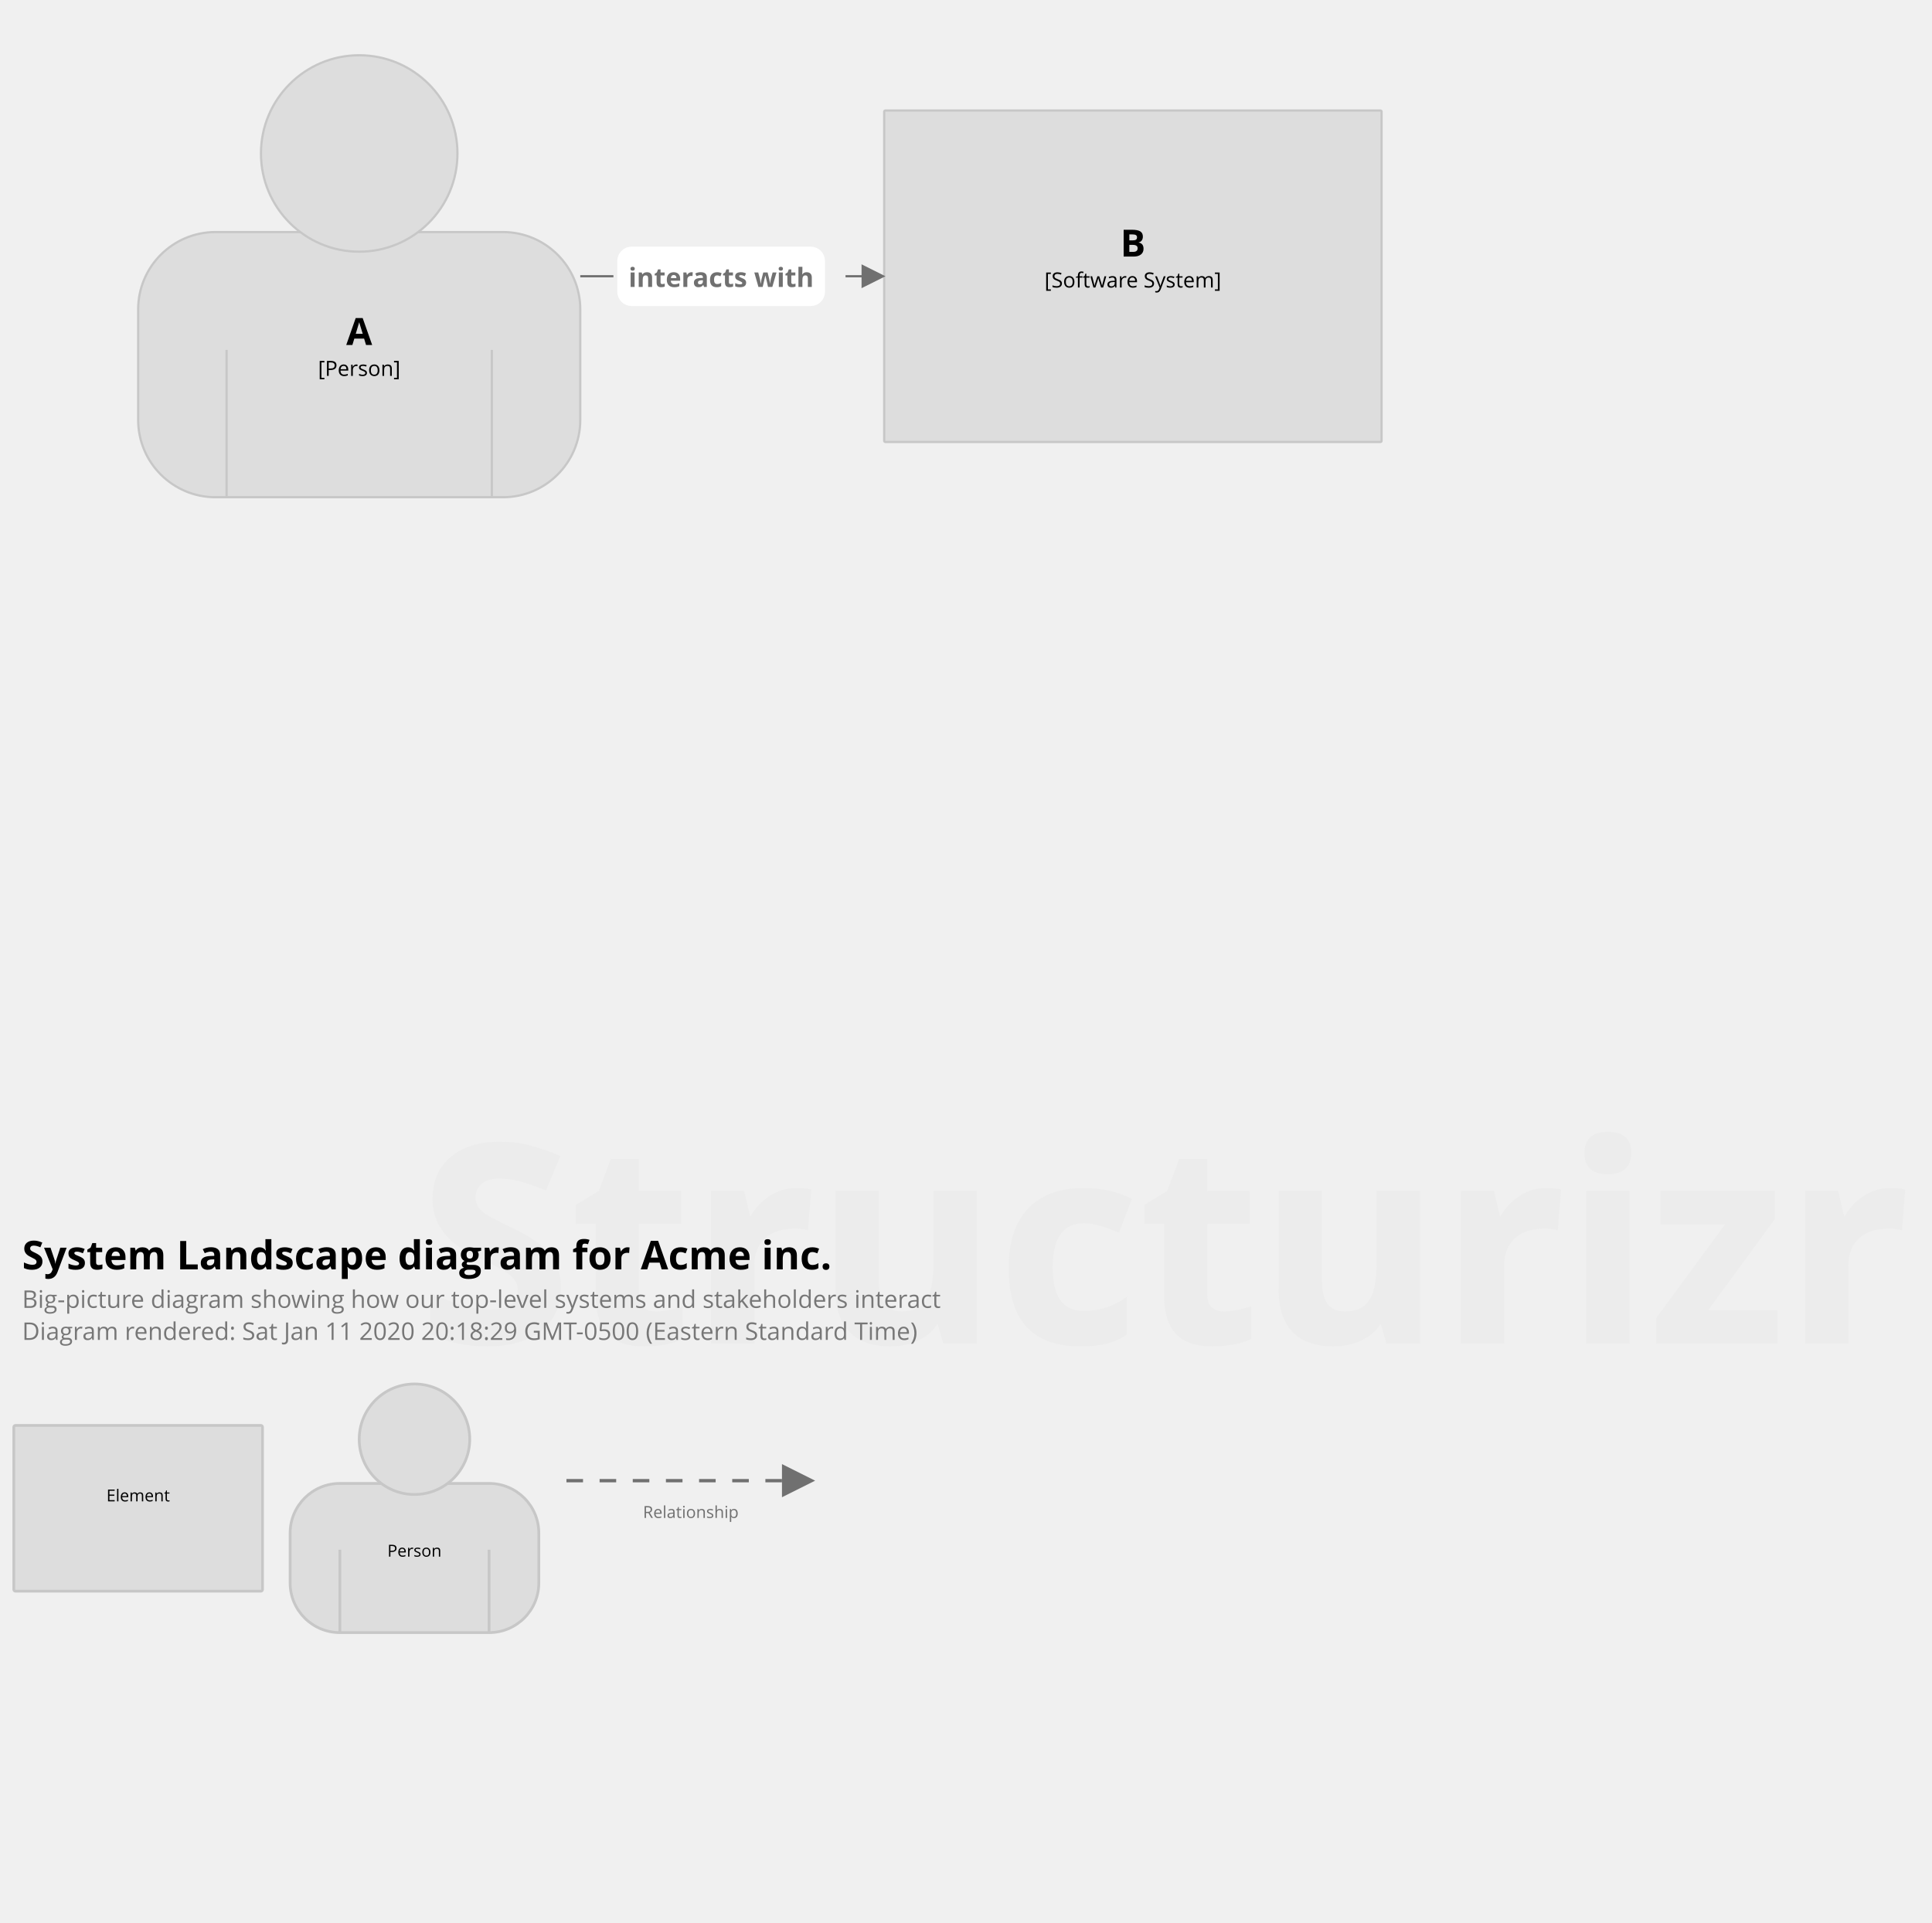
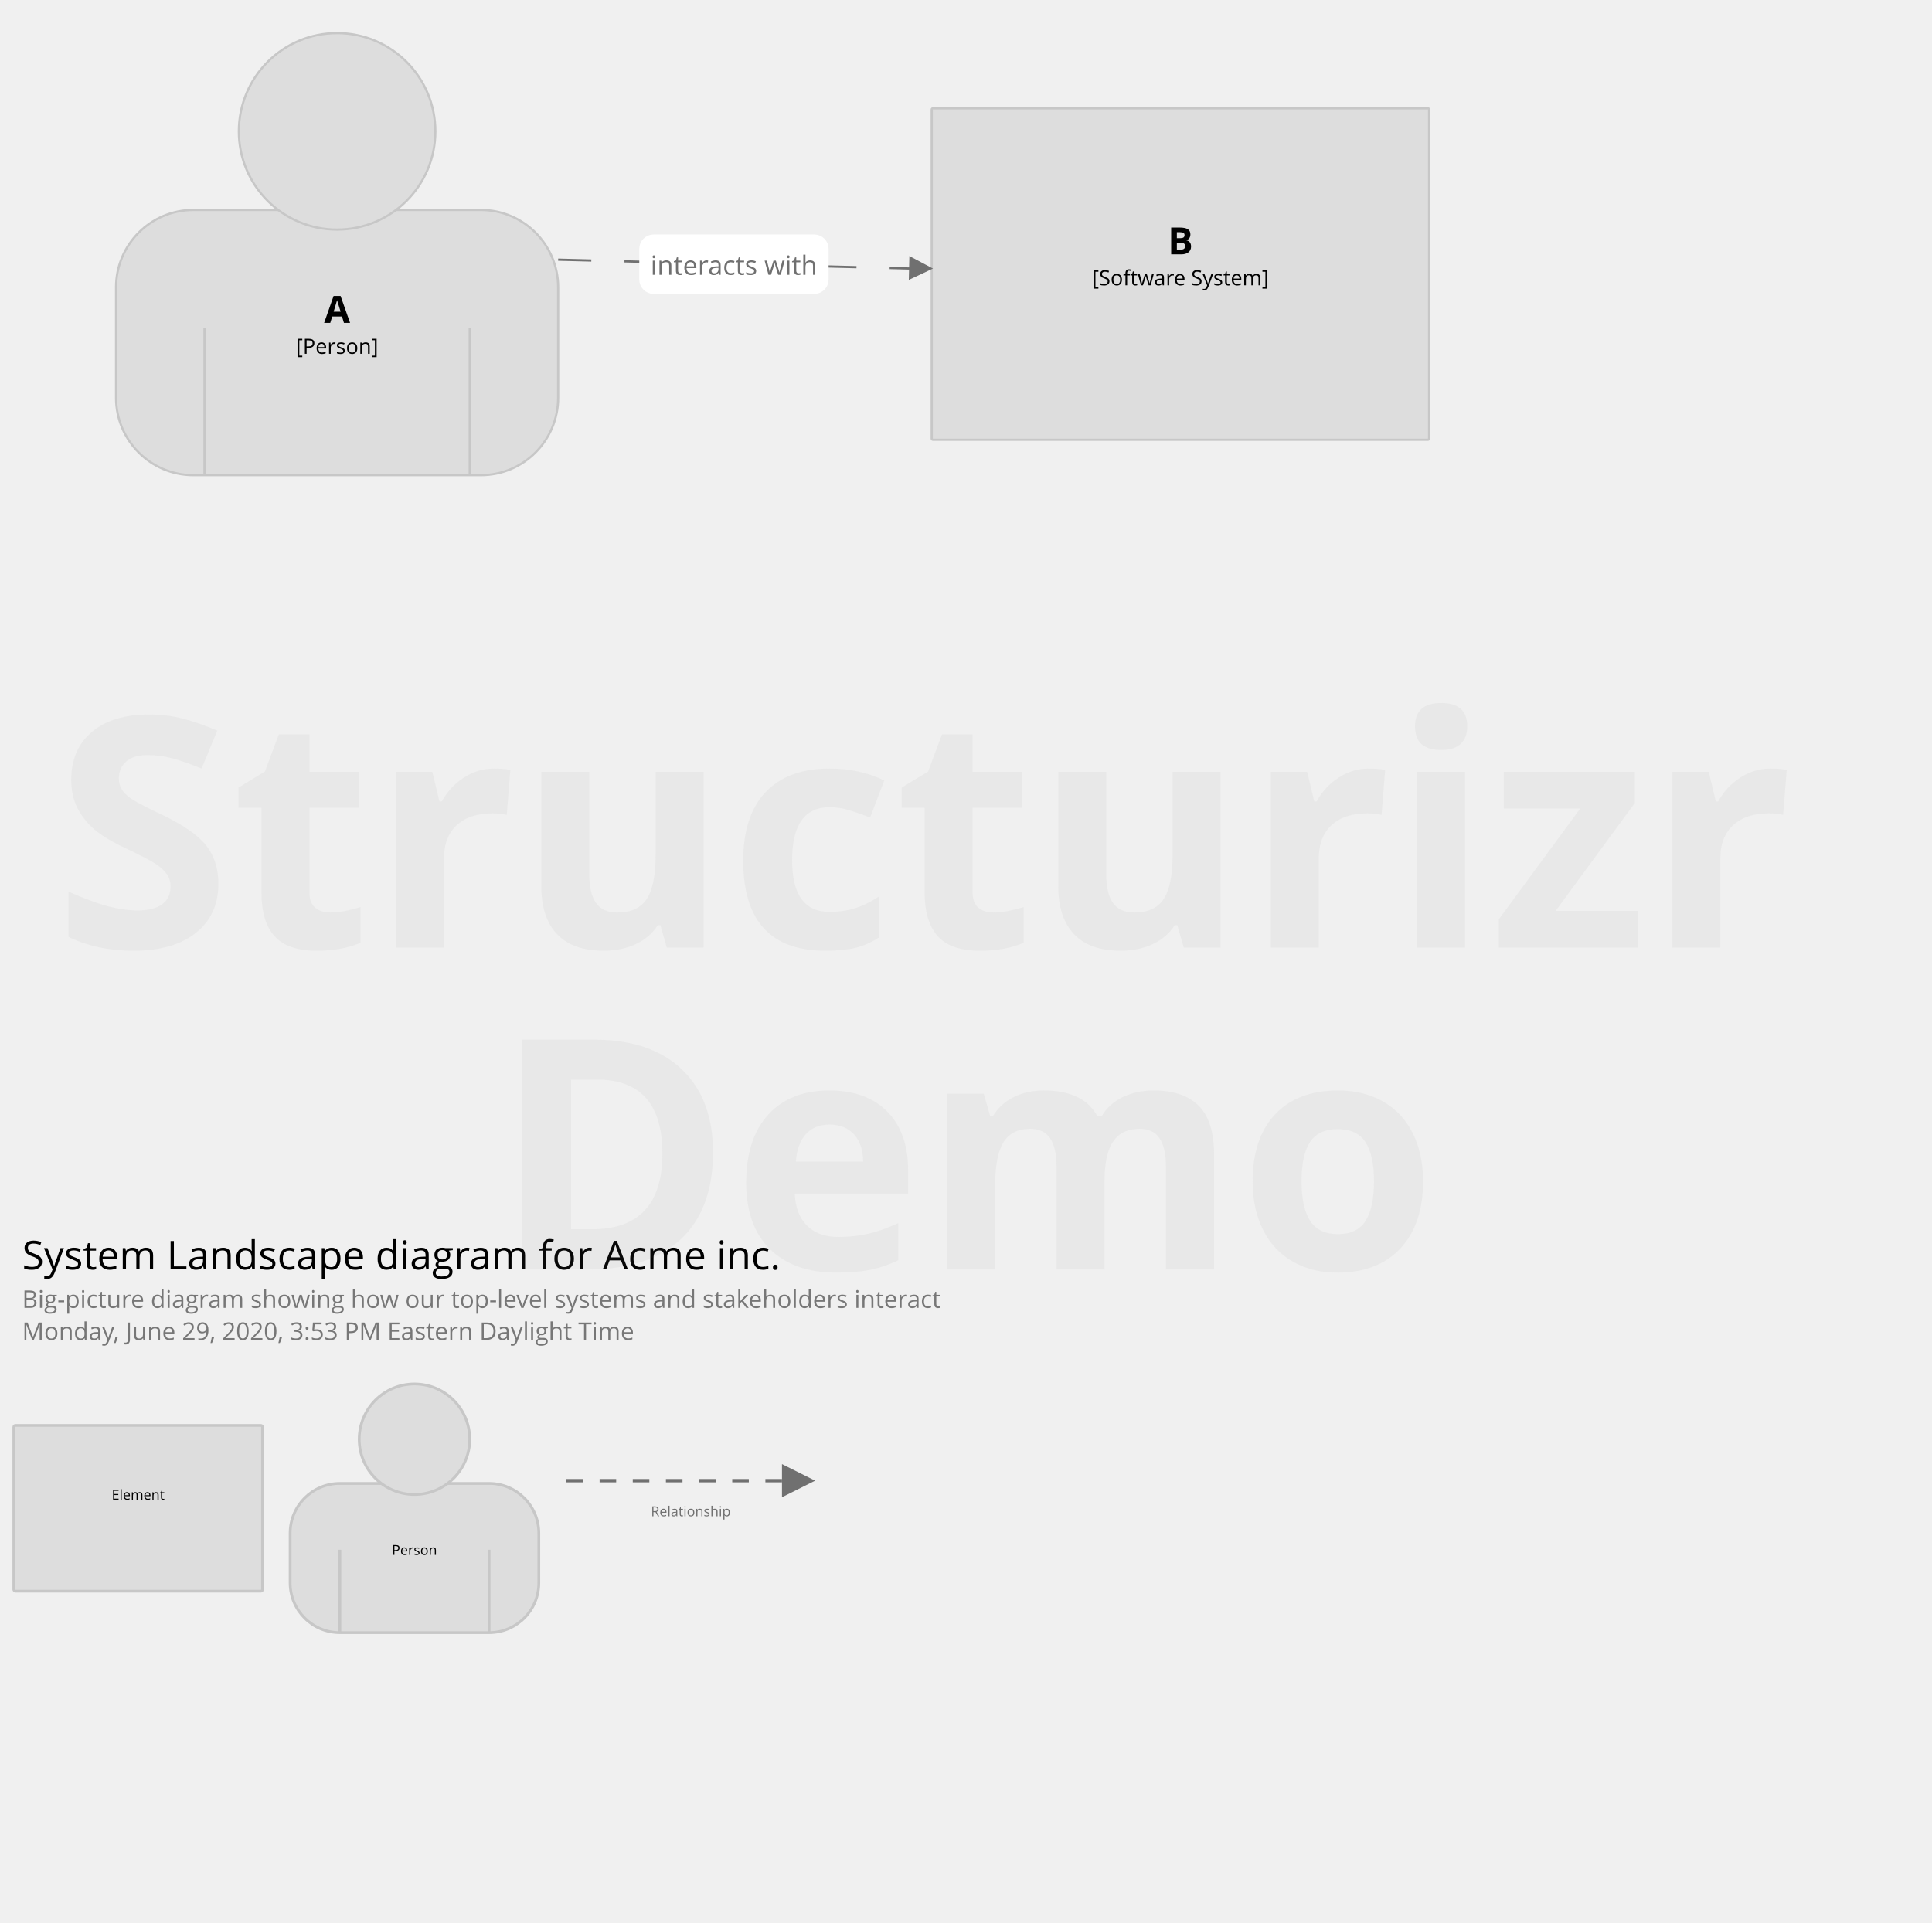
<svg xmlns="http://www.w3.org/2000/svg" version="1.1" viewBox="0 0 1748 1740" style="background: #ffffff">
  <g>
-     <g id="v-3" class="joint-viewport" transform="matrix(1,0,0,1,0,0)">
-       <g id="j_12" model-id="7d108df9-d9ef-482f-b151-2ff3ebb75f48" class="joint-theme-default joint-cell joint-type-structurizr joint-type-structurizr-diagrammetadata joint-element" data-type="structurizr.diagramMetadata" transform="translate(20,1195)">
-         <g id="v-94">
-           <text y="0.8em" text-anchor="start" transform="matrix(1,0,0,1,0,0)" font-size="22px" font-weight="normal" fill="#777777" id="v-95" class="structurizrDiagramMetadata structurizrMetadata" pointer-events="none" font-family="Open Sans">
-             <tspan id="v-96" class="v-line" dy="0em" x="0">Diagram rendered: Sat Jan 11 2020 20:18:29 GMT-0500 (Eastern Standard Time)</tspan>
+     <g id="v-3" transform="matrix(1,0,0,1,0,0)">
+       <g id="j_12" transform="translate(20,1195)">
+         <g id="v-100">
+           <text y="0.8em" text-anchor="start" transform="matrix(1,0,0,1,0,0)" font-size="22px" font-weight="normal" fill="#777777" id="v-101" pointer-events="none" font-family="Open Sans">
+             <tspan id="v-102" dy="0em" x="0">Monday, June 29, 2020, 3:53 PM Eastern Daylight Time</tspan>
          </text>
        </g>
      </g>
-       <g id="j_11" model-id="d7691b0a-3ce9-4996-9278-80f5cd365cde" class="joint-theme-default joint-cell joint-type-structurizr joint-type-structurizr-diagramdescription joint-element" data-type="structurizr.diagramDescription" transform="translate(20,1166)">
-         <g id="v-90">
-           <text y="0.8em" text-anchor="start" transform="matrix(1,0,0,1,0,0)" font-size="22px" font-weight="normal" fill="#777777" id="v-91" class="structurizrDiagramDescription structurizrMetadata" pointer-events="none" font-family="Open Sans">
-             <tspan id="v-92" class="v-line" dy="0em" x="0">Big-picture diagram showing how our top-level systems and stakeholders interact</tspan>
+       <g id="j_11" transform="translate(20,1166)">
+         <g id="v-96">
+           <text y="0.8em" text-anchor="start" transform="matrix(1,0,0,1,0,0)" font-size="22px" font-weight="normal" fill="#777777" id="v-97" pointer-events="none" font-family="Open Sans">
+             <tspan id="v-98" dy="0em" x="0">Big-picture diagram showing how our top-level systems and stakeholders interact</tspan>
          </text>
        </g>
      </g>
-       <g id="j_10" model-id="08d0c2c4-e932-43f8-acc0-8c6e8c46ad30" class="joint-theme-default joint-cell joint-type-structurizr joint-type-structurizr-diagramtitle joint-element" data-type="structurizr.diagramTitle" transform="translate(20,1120)">
-         <g id="v-86">
-           <text y="0.8em" text-anchor="start" transform="matrix(1,0,0,1,0,0)" font-size="36px" font-weight="bold" fill="#000000" id="v-87" class="structurizrDiagramTitle structurizrMetadata" pointer-events="none" font-family="Open Sans">
-             <tspan id="v-88" class="v-line" dy="0em" x="0">System Landscape diagram for Acme inc.</tspan>
+       <g id="j_10" transform="translate(20,1120)">
+         <g id="v-92">
+           <text y="0.8em" text-anchor="start" transform="matrix(1,0,0,1,0,0)" font-size="36px" font-weight="normal" fill="#000000" id="v-93" pointer-events="none" font-family="Open Sans">
+             <tspan id="v-94" dy="0em" x="0">System Landscape diagram for Acme inc.</tspan>
          </text>
        </g>
      </g>
-       <g id="j_6" model-id="1b598a59-3956-4895-a4db-870164238949" class="joint-theme-default joint-cell joint-type-structurizr joint-type-structurizr-person joint-element" data-type="structurizr.person" transform="translate(125,50)" style="cursor: move !important">
-         <g class="structurizrElement" id="v-36" style="opacity: 1;">
-           <rect y="160" rx="70" stroke="#c7c7c7" fill="#dddddd" width="400" stroke-width="2" id="v-38" class="structurizrPersonBody structurizrHighlightableElement" x="0" pointer-events="visiblePainted" height="240" />
-           <circle r="88.889" stroke="#c7c7c7" fill="#dddddd" stroke-width="2" cx="200" id="v-37" class="structurizrPersonHead structurizrHighlightableElement" cy="88.889" pointer-events="visiblePainted" />
-           <line class="structurizrPersonRightArm" x1="80" y1="266.667" x2="80" y2="400" style="stroke-width:2px" id="v-44" stroke="#c7c7c7" />
-           <line class="structurizrPersonLeftArm" x1="320" y1="266.667" x2="320" y2="400" style="stroke-width:2px" id="v-45" stroke="#c7c7c7" />
-           <text y="0.8em" text-anchor="middle" transform="matrix(1,0,0,1,200,235)" font-size="34px" font-weight="bold" fill="#000000" id="v-39" class="structurizrName" pointer-events="visible" font-family="Open Sans">
-             <tspan id="v-46" class="v-line" dy="0em" x="0">A</tspan>
+       <g id="j_6" transform="translate(105,30)" style="">
+         <g id="v-37" style="opacity: 1;">
+           <rect y="160" rx="70" stroke="#c7c7c7" fill="#dddddd" width="400" stroke-width="2" id="v-39" x="0" pointer-events="visiblePainted" height="240" />
+           <circle cx="200" cy="88.889" r="88.889" id="v-38" stroke="#c7c7c7" stroke-width="2" pointer-events="visiblePainted" fill="#dddddd" />
+           <line x1="80" y1="266.667" x2="80" y2="400" style="stroke-width:2px" id="v-45" stroke="#c7c7c7" />
+           <line x1="320" y1="266.667" x2="320" y2="400" style="stroke-width:2px" id="v-46" stroke="#c7c7c7" />
+           <text y="0.8em" text-anchor="middle" transform="matrix(1,0,0,1,200,235)" font-size="34px" font-weight="bold" fill="#000000" id="v-40" pointer-events="visible" font-family="Open Sans">
+             <tspan id="v-47" dy="0em" x="0">A</tspan>
          </text>
-           <text class="structurizrMetaData" id="v-40" font-size="19px" y="0.8em" text-anchor="middle" font-family="Open Sans" fill="#000000" transform="matrix(1,0,0,1,200,275)">
-             <tspan id="v-47" class="v-line" dy="0em" x="0">[Person]</tspan>
+           <text id="v-41" font-size="19px" y="0.8em" text-anchor="middle" font-family="Open Sans" fill="#000000" transform="matrix(1,0,0,1,200,275)">
+             <tspan id="v-48" dy="0em" x="0">[Person]</tspan>
          </text>
-           <text y="0.8em" text-anchor="middle" transform="matrix(1,0,0,1,200,325)" font-size="24px" fill="#000000" id="v-41" class="structurizrDescription" display="none" font-family="Open Sans">
-             <tspan id="v-48" class="v-line v-empty-line" dy="0em" x="0" style="fill-opacity: 0; stroke-opacity: 0;">-</tspan>
+           <text id="v-42" font-size="24px" y="0.8em" display="none" text-anchor="middle" font-family="Open Sans" fill="#000000" transform="matrix(1,0,0,1,200,325)">
+             <tspan id="v-49" dy="0em" x="0" style="fill-opacity: 0; stroke-opacity: 0;">-</tspan>
          </text>
-           <text text-anchor="middle" transform="matrix(1,0,0,1,200,371.2)" font-size="24" font-weight="bold" fill="#a6a6a6" id="v-42" class="structurizrNavigation" display="none" font-family="Open Sans" />
-           <image class="structurizrIcon" id="v-43" />
+           <text id="v-43" font-weight="bold" text-anchor="middle" font-family="Open Sans" fill="#000000" font-size="24" transform="matrix(1,0,0,1,200,371.2)" display="none" />
+           <image id="v-44" />
        </g>
      </g>
-       <g id="j_7" model-id="03053fd9-e158-4f58-a615-73a1ce674c5d" class="joint-theme-default joint-cell joint-type-structurizr joint-type-structurizr-box joint-element" data-type="structurizr.box" transform="translate(800,100)" style="cursor: move !important">
-         <g class="structurizrElement" id="v-50" style="opacity: 1;">
-           <rect rx="1" stroke="#c7c7c7" fill="#dddddd" width="450" stroke-width="2" id="v-51" class="structurizrBox structurizrHighlightableElement" pointer-events="visiblePainted" ry="1" height="300" />
-           <text y="0.8em" text-anchor="middle" transform="matrix(1,0,0,1,225,105)" font-size="34" font-weight="bold" fill="#000000" id="v-52" class="structurizrName" pointer-events="visible" font-family="Open Sans">
-             <tspan id="v-57" class="v-line" dy="0em" x="0">B</tspan>
+       <g id="j_7" transform="translate(843,98)" style="">
+         <g id="v-51" style="opacity: 1;">
+           <rect rx="1" stroke="#c7c7c7" fill="#dddddd" width="450" stroke-width="2" id="v-52" pointer-events="visiblePainted" ry="1" height="300" />
+           <text y="0.8em" text-anchor="middle" transform="matrix(1,0,0,1,225,105)" font-size="34" font-weight="bold" fill="#000000" id="v-53" pointer-events="visible" font-family="Open Sans">
+             <tspan id="v-58" dy="0em" x="0">B</tspan>
          </text>
-           <text class="structurizrMetaData" id="v-53" font-size="19" y="0.8em" text-anchor="middle" font-family="Open Sans" fill="#000000" transform="matrix(1,0,0,1,225,145)">
-             <tspan id="v-58" class="v-line" dy="0em" x="0">[Software System]</tspan>
+           <text id="v-54" font-size="19" y="0.8em" text-anchor="middle" font-family="Open Sans" fill="#000000" transform="matrix(1,0,0,1,225,145)">
+             <tspan id="v-59" dy="0em" x="0">[Software System]</tspan>
          </text>
-           <text y="0.8em" text-anchor="middle" transform="matrix(1,0,0,1,225,195)" font-size="24" fill="#000000" id="v-54" class="structurizrDescription" display="none" font-family="Open Sans">
-             <tspan id="v-59" class="v-line v-empty-line" dy="0em" x="0" style="fill-opacity: 0; stroke-opacity: 0;">-</tspan>
+           <text id="v-55" font-size="24" y="0.8em" display="none" text-anchor="middle" font-family="Open Sans" fill="#000000" transform="matrix(1,0,0,1,225,195)">
+             <tspan id="v-60" dy="0em" x="0" style="fill-opacity: 0; stroke-opacity: 0;">-</tspan>
          </text>
-           <text text-anchor="middle" transform="matrix(1,0,0,1,225,270)" font-size="24" font-weight="bold" fill="#a6a6a6" id="v-55" class="structurizrNavigation" display="none" font-family="Open Sans" />
-           <image class="structurizrIcon" id="v-56" />
+           <text y="0.8em" text-anchor="middle" transform="matrix(1,0,0,1,225,270)" font-size="24" font-weight="bold" fill="#000000" id="v-56" display="none" font-family="Open Sans">
+             <tspan id="v-61" dy="0em" x="0" style="fill-opacity: 0; stroke-opacity: 0;">-</tspan>
+           </text>
+           <image id="v-57" />
        </g>
      </g>
-       <g id="j_8" model-id="3f0452c6-9122-46c3-9924-b3d33d8d08b0" class="joint-theme-default joint-cell joint-type-structurizr joint-type-structurizr-relationship joint-link" data-type="structurizr.relationship">
-         <path class="connection" stroke="#707070" id="v-75" stroke-width="2" stroke-dasharray="30 30" fill="none" d="M 525 250 780 250" style="opacity: 1;" />
-         <path class="marker-source" fill="black" stroke="black" transform="translate(525,250) scale(1,1) rotate(0)" />
-         <path class="marker-target" fill="#707070" stroke="#707070" id="v-77" d="M 20 0 L 0 10 L 20 20 z" transform="translate(800,260) scale(1,1) rotate(-180)" style="opacity: 1;" />
-         <path class="connection-wrap highlightedLink" id="v-76" fill="none" d="M 525 250 780 250" />
-         <g class="labels">
-           <g class="label" id="v-67" label-idx="0" transform="translate(652.5, 250)" style="opacity: 1;">
-             <rect rx="3" stroke="#ffffff" transform="matrix(1,0,0,1,-84,-16.8)" fill="#ffffff" width="167.938" stroke-width="20px" id="v-69" pointer-events="none" ry="3" height="33.781" />
-             <text y="0.8em" text-anchor="middle" transform="matrix(1,0,0,1,0,-9.5)" font-size="24px" font-weight="bold" fill="#707070" id="v-68" pointer-events="none" font-family="Open Sans">
-               <tspan id="v-70" class="v-line" dy="0em" x="0">interacts with</tspan>
+       <g id="j_8">
+         <path stroke="#707070" id="v-81" stroke-width="2" stroke-dasharray="30 30" fill="none" d="M 505 235 823 243" style="opacity: 1;" />
+         <path fill="black" stroke="black" transform="translate(505,235) scale(1,1) rotate(1.355865)" />
+         <path fill="#707070" stroke="#707070" id="v-83" d="M 20 0 L 0 10 L 20 20 z" transform="translate(842.7634,252.9972) scale(1,1) rotate(-178.6441)" style="opacity: 1;" />
+         <path id="v-82" fill="none" d="M 505 235 823 243" />
+         <g>
+           <g id="v-69" label-idx="0" cursor="move" transform="translate(664, 239)" style="opacity: 1;">
+             <rect rx="3" stroke="#ffffff" transform="matrix(1,0,0,1,-75.6,-16.8)" fill="#ffffff" width="151.281" stroke-width="20px" id="v-71" pointer-events="none" ry="3" height="33.781" />
+             <text y="0.8em" text-anchor="middle" transform="matrix(1,0,0,1,0,-9.5)" font-size="24px" font-weight="normal" fill="#707070" id="v-70" pointer-events="none" font-family="Open Sans">
+               <tspan id="v-72" dy="0em" x="0">interacts with</tspan>
            </text>
          </g>
-           <g class="label" id="v-71" label-idx="1" transform="translate(652.5, 281.2)" style="opacity: 1;">
-             <rect id="v-73" fill="#ffffff" rx="3" ry="3" pointer-events="none" width="0" height="0" transform="matrix(1,0,0,1,0,0)" />
-             <text y="0.8em" text-anchor="middle" transform="matrix(1,0,0,1,0,0)" font-size="19px" font-weight="normal" fill="#707070" id="v-72" display="none" pointer-events="none" font-family="Open Sans">
-               <tspan id="v-74" class="v-line v-empty-line" dy="0em" x="0" style="fill-opacity: 0; stroke-opacity: 0;">-</tspan>
+           <g id="v-73" label-idx="1" cursor="move" transform="translate(664, 270.2)" style="opacity: 1;">
+             <rect id="v-75" fill="#ffffff" rx="3" ry="3" pointer-events="none" width="0" height="0" transform="matrix(1,0,0,1,0,0)" />
+             <text y="0.8em" text-anchor="middle" transform="matrix(1,0,0,1,0,0)" font-size="19px" font-weight="normal" fill="#707070" id="v-74" display="none" pointer-events="none" font-family="Open Sans">
+               <tspan id="v-76" dy="0em" x="0" style="fill-opacity: 0; stroke-opacity: 0;">-</tspan>
+             </text>
+           </g>
+           <g id="v-77" label-idx="2" cursor="move" transform="translate(664, 294.2)" style="opacity: 1;">
+             <rect rx="3" transform="matrix(1,0,0,1,0,0)" fill="#ffffff" width="0" id="v-79" display="none" pointer-events="none" ry="3" height="0" />
+             <text y="0.8em" text-anchor="middle" transform="matrix(1,0,0,1,0,0)" font-size="19px" font-weight="normal" fill="#707070" id="v-78" display="none" pointer-events="none" font-family="Open Sans">
+               <tspan id="v-80" dy="0em" x="0" style="fill-opacity: 0; stroke-opacity: 0;">-</tspan>
            </text>
          </g>
        </g>
-         <g class="marker-vertices" display="none" />
-         <g class="marker-arrowheads" id="v-79" display="none">
-           <g class="marker-arrowhead-group marker-arrowhead-group-source" id="v-64">
-             <path class="marker-arrowhead" end="source" d="M 26 0 L 0 13 L 26 26 z" />
+         <g display="none" />
+         <g id="v-85" display="none">
+           <g id="v-66">
+             <path end="source" d="M 26 0 L 0 13 L 26 26 z" />
          </g>
-           <g class="marker-arrowhead-group marker-arrowhead-group-target" id="v-65">
-             <path class="marker-arrowhead" end="target" d="M 26 0 L 0 13 L 26 26 z" />
+           <g id="v-67">
+             <path end="target" d="M 26 0 L 0 13 L 26 26 z" />
          </g>
        </g>
-         <g class="link-tools" id="v-78" display="none">
-           <g class="link-tool" id="v-63" transform="translate(565, 250) ">
-             <g class="tool-remove" event="remove">
+         <g id="v-84" display="none">
+           <g id="v-65" transform="translate(544.9874, 236.006) ">
+             <g event="remove">
              <circle r="11" />
              <path transform="scale(.8) translate(-16, -16)" d="M24.778,21.419 19.276,15.917 24.777,10.415 21.949,7.585 16.447,13.087 10.945,7.585 8.117,10.415 13.618,15.917 8.116,21.419 10.946,24.248 16.447,18.746 21.948,24.248z" />
            </g>
-             <g class="tool-options" event="link:options">
+             <g event="link:options">
              <circle r="11" transform="translate(25)" />
              <path fill="white" transform="scale(.55) translate(29, -16)" d="M31.229,17.736c0.064-0.571,0.104-1.148,0.104-1.736s-0.04-1.166-0.104-1.737l-4.377-1.557c-0.218-0.716-0.504-1.401-0.851-2.05l1.993-4.192c-0.725-0.91-1.549-1.734-2.458-2.459l-4.193,1.994c-0.647-0.347-1.334-0.632-2.049-0.849l-1.558-4.378C17.165,0.708,16.588,0.667,16,0.667s-1.166,0.041-1.737,0.105L12.707,5.15c-0.716,0.217-1.401,0.502-2.05,0.849L6.464,4.005C5.554,4.73,4.73,5.554,4.005,6.464l1.994,4.192c-0.347,0.648-0.632,1.334-0.849,2.05l-4.378,1.557C0.708,14.834,0.667,15.412,0.667,16s0.041,1.165,0.105,1.736l4.378,1.558c0.217,0.715,0.502,1.401,0.849,2.049l-1.994,4.193c0.725,0.909,1.549,1.733,2.459,2.458l4.192-1.993c0.648,0.347,1.334,0.633,2.05,0.851l1.557,4.377c0.571,0.064,1.148,0.104,1.737,0.104c0.588,0,1.165-0.04,1.736-0.104l1.558-4.377c0.715-0.218,1.399-0.504,2.049-0.851l4.193,1.993c0.909-0.725,1.733-1.549,2.458-2.458l-1.993-4.193c0.347-0.647,0.633-1.334,0.851-2.049L31.229,17.736zM16,20.871c-2.69,0-4.872-2.182-4.872-4.871c0-2.69,2.182-4.872,4.872-4.872c2.689,0,4.871,2.182,4.871,4.872C20.871,18.689,18.689,20.871,16,20.871z" />
            </g>
          </g>
        </g>
      </g>
-       <g id="j_9" model-id="e2443223-0ba3-47ca-abc6-076ef62bd217" class="joint-theme-default joint-cell joint-type-structurizr joint-type-structurizr-diagramwatermark joint-element" data-type="structurizr.diagramWatermark" transform="translate(1728,1015.257)">
-         <g id="v-81">
-           <text y="0.8em" text-anchor="end" stroke="#777777" transform="matrix(1,0,0,1,0,0)" font-size="249.714px" font-weight="bolder" fill="#777777" style="display: block !important; visibility: visible !important" dominant-baseline="baseline" stroke-width="2px" opacity="0.03" id="v-82" class="structurizrDiagramWatermark" pointer-events="none" font-family="Open Sans">
-             <tspan id="v-98" class="v-line" dy="0em" x="0">Structurizr</tspan>
+       <g id="j_9" transform="translate(873.5,624.4864)">
+         <g id="v-87">
+           <text y="0.8em" text-anchor="middle" stroke="#777777" transform="matrix(1,0,0,1,0,0)" font-size="291.333px" font-weight="bold" fill="#777777" style="display: block !important; visibility: visible !important" dominant-baseline="baseline" stroke-width="0px" opacity="0.07" id="v-88" pointer-events="none" font-family="Open Sans">
+             <tspan id="v-89" dy="0em" x="0">Structurizr</tspan>
+             <tspan id="v-90" dy="1em" x="0">Demo</tspan>
          </text>
        </g>
      </g>
    </g>
    <defs id="v-4" />
  </g>
  <g transform="translate(0, 1240) scale(0.5, 0.5)">
    <g transform="translate(25,100)">
      <rect y="0" rx="3" stroke="#c7c7c7" fill="#dddddd" width="450" stroke-width="5" x="0" ry="3" height="300" />
-       <text x="225" y="137.5" text-anchor="middle" fill="#000000" font-size="30px" font-family="Open Sans">
+       <text x="225" y="134.375" text-anchor="middle" fill="#000000" font-size="25px" font-family="Open Sans">
        <tspan x="225">Element</tspan>
      </text>
    </g>
    <g transform="translate(525,25)">
      <rect x="0" y="180" width="450" height="270" rx="90" fill="#dddddd" stroke-width="5" stroke="#c7c7c7" />
      <circle cx="225" cy="100" r="100" fill="#dddddd" stroke-width="5" stroke="#c7c7c7" />
      <line x1="90" y1="300" x2="90" y2="450" stroke-width="5" stroke="#c7c7c7" />
      <line x1="360" y1="300" x2="360" y2="450" stroke-width="5" stroke="#c7c7c7" />
-       <text x="225" y="312.5" text-anchor="middle" fill="#000000" font-size="30px" font-family="Open Sans">
+       <text x="225" y="309.375" text-anchor="middle" fill="#000000" font-size="25px" font-family="Open Sans">
        <tspan x="225">Person</tspan>
      </text>
    </g>
    <g transform="translate(1025,170)">
      <path d="M390,0 L390,60 L450,30 L 390,0" style="fill:#707070" stroke-dasharray="" />
      <path d="M0,30 L390,30" style="stroke:#707070; stroke-width: 6; fill: none; stroke-dasharray: 30 30;" />
-       <text x="225" y="97.5" text-anchor="middle" fill="#707070" font-size="30px" font-family="Open Sans">
+       <text x="225" y="94.375" text-anchor="middle" fill="#707070" font-size="25px" font-family="Open Sans">
        <tspan x="225">Relationship</tspan>
      </text>
    </g>
  </g>
</svg>
